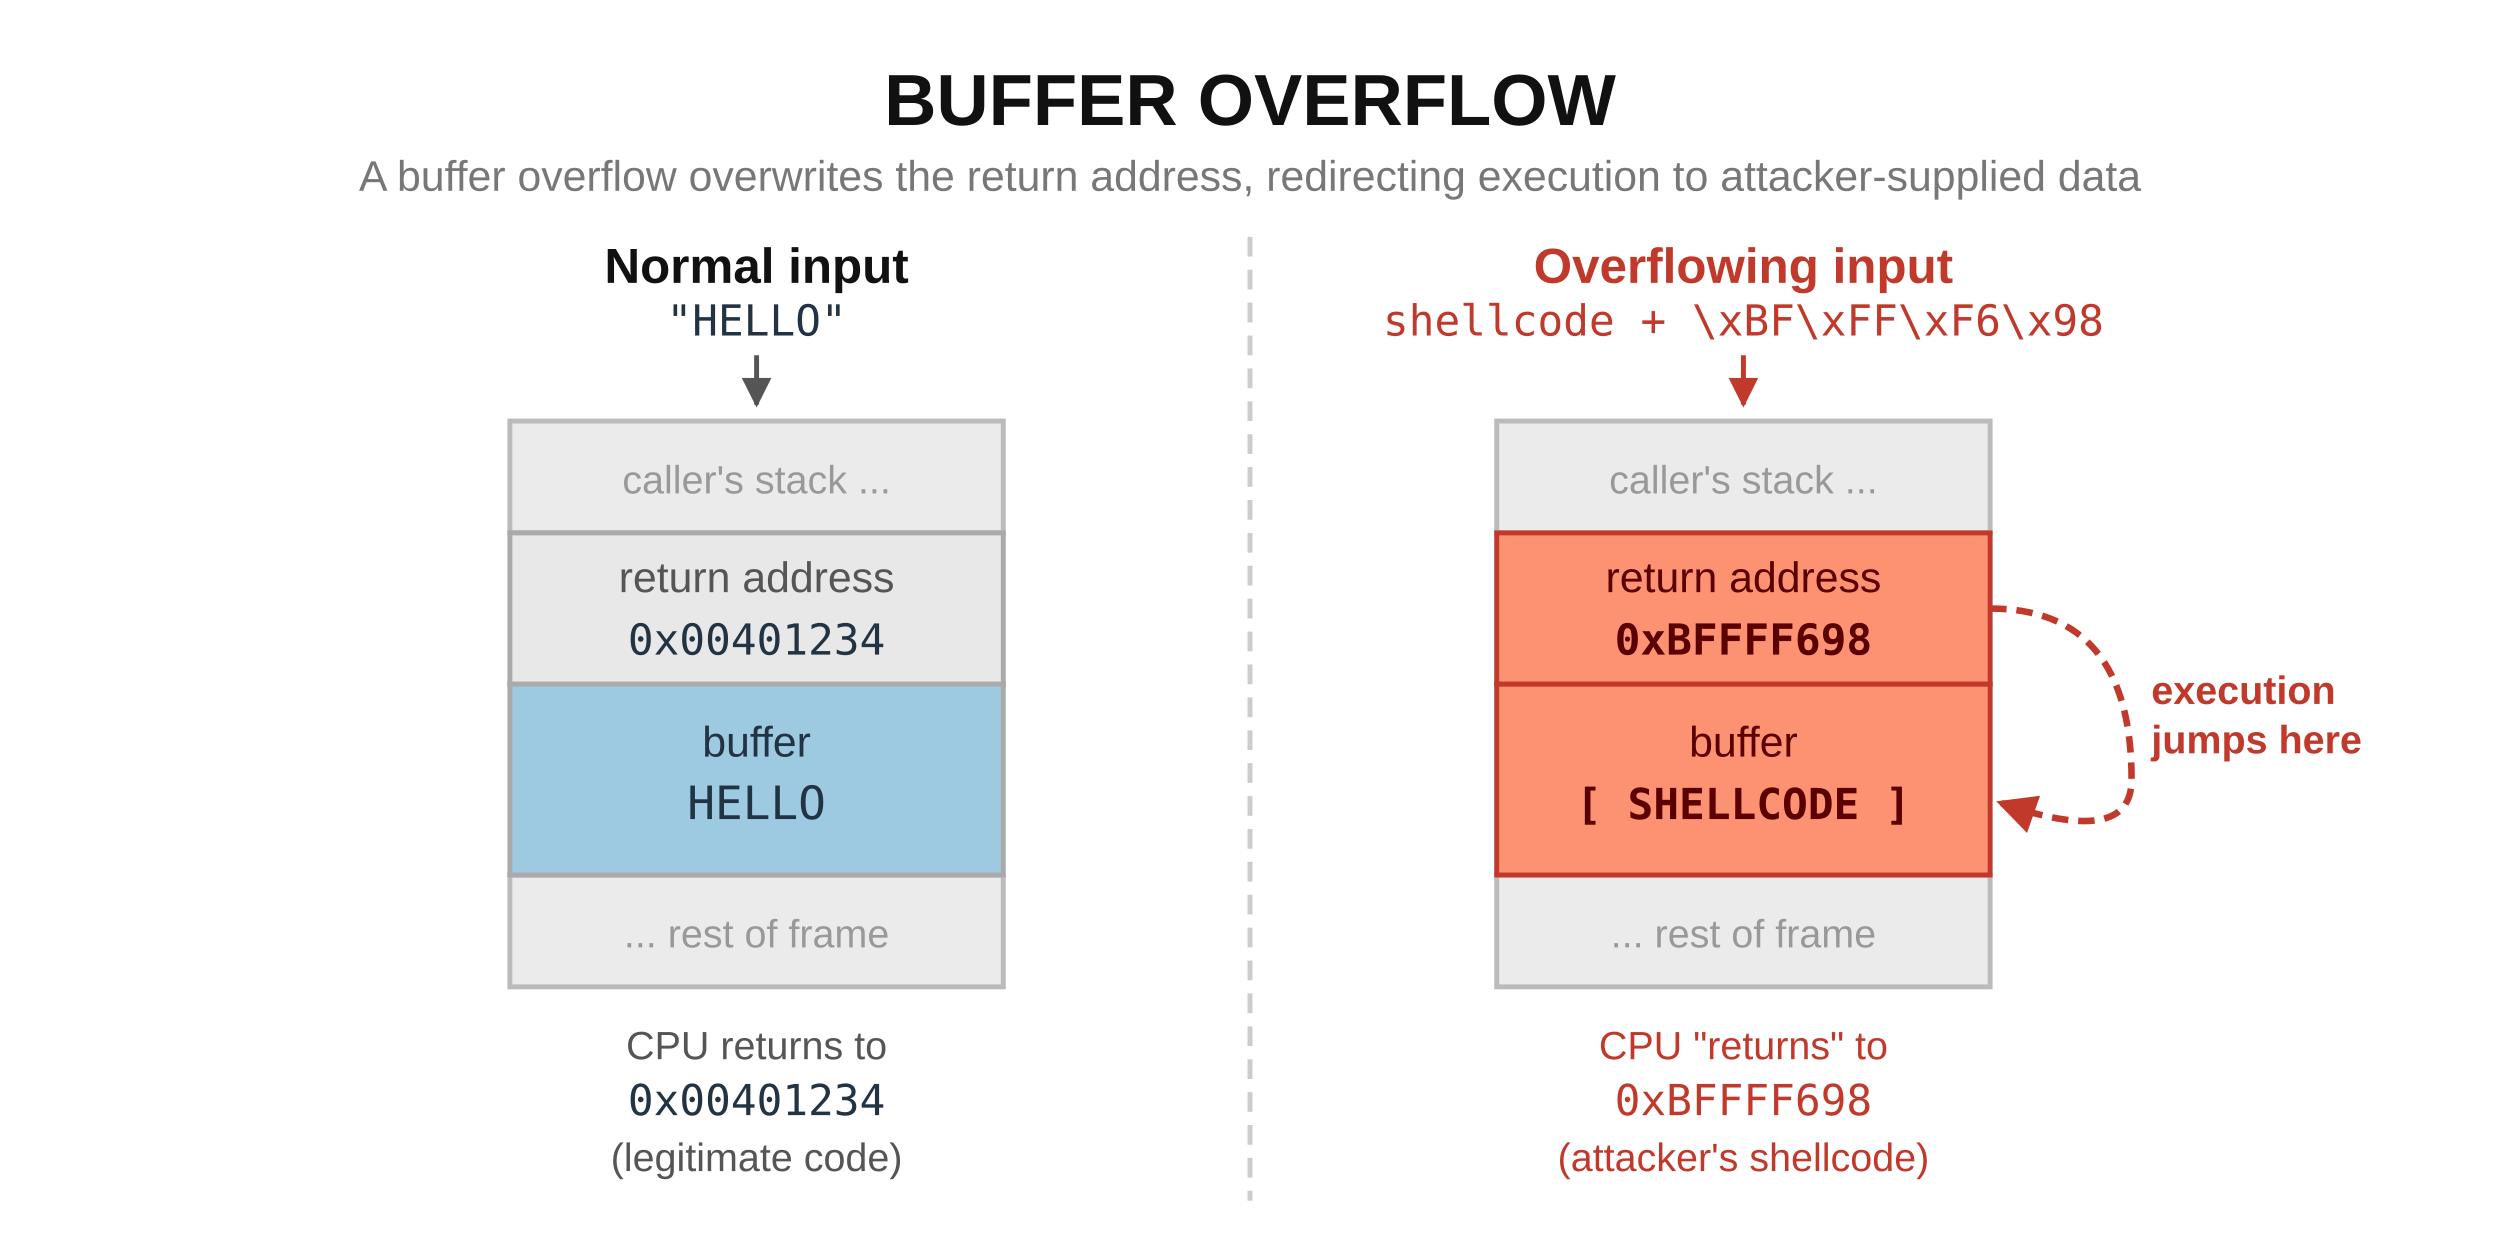
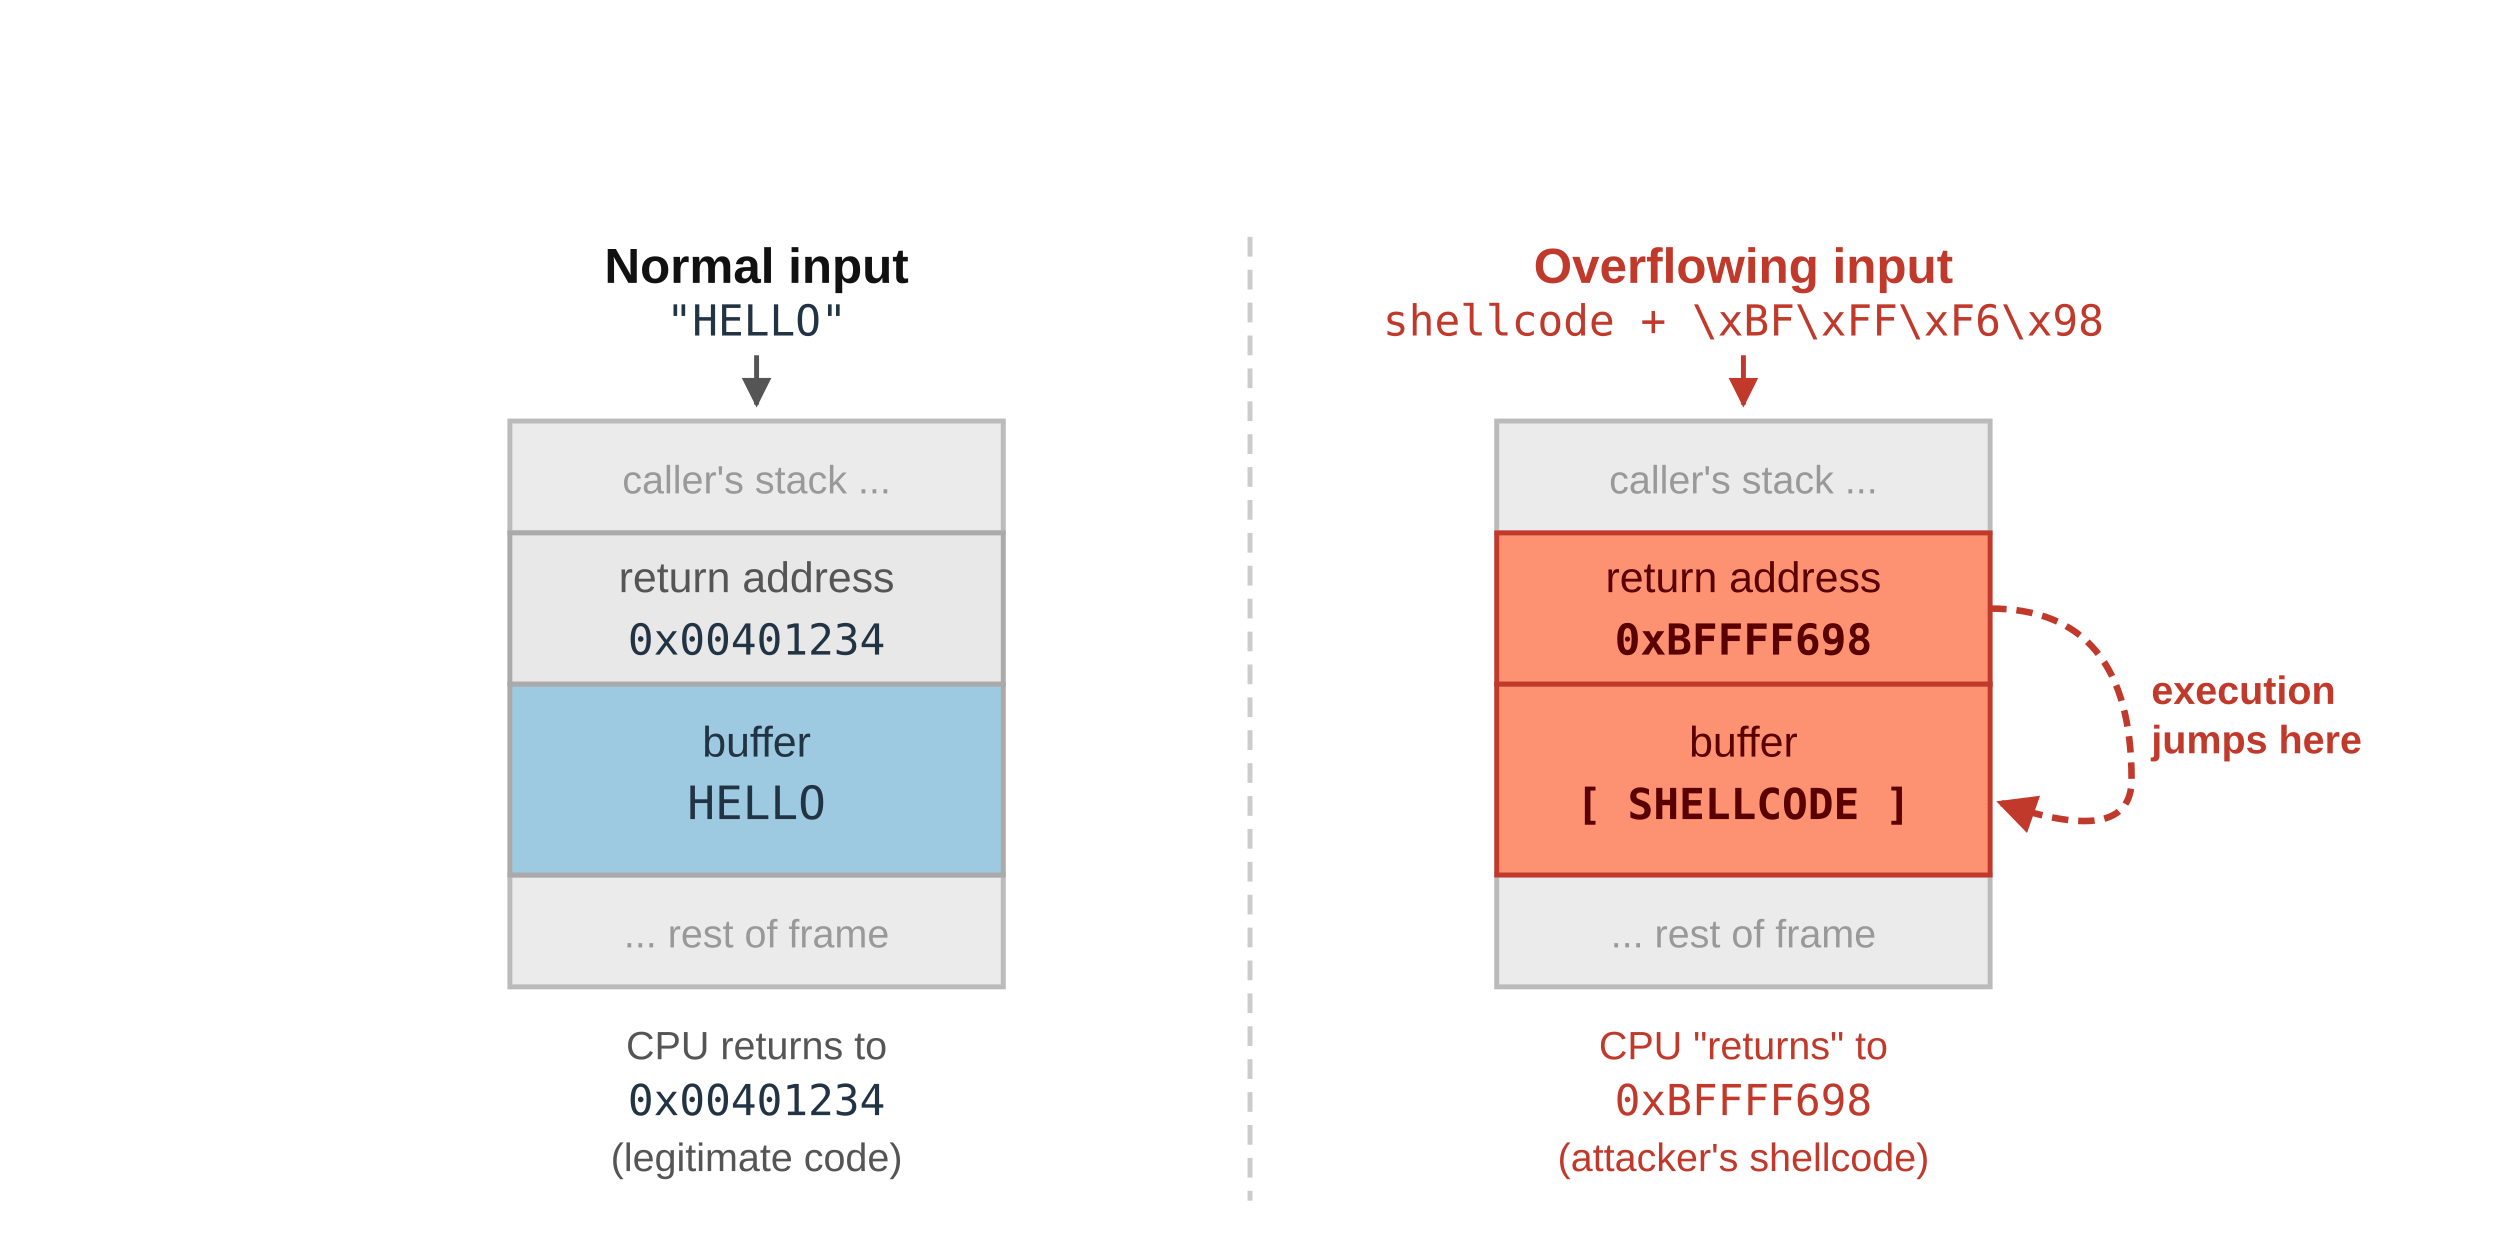
<svg xmlns="http://www.w3.org/2000/svg" viewBox="0 0 760 378" width="100%" height="100%" style="background-color:#f8f9fb; font-family: Arial, Helvetica, sans-serif;">
  <defs>
    <marker id="arrow" viewBox="0 0 10 10" refX="9" refY="5" markerWidth="6" markerHeight="6" orient="auto-start-reverse">
      <path d="M 0 0 L 10 5 L 0 10 z" fill="#555" />
    </marker>
    <marker id="red_arrow" viewBox="0 0 10 10" refX="9" refY="5" markerWidth="6" markerHeight="6" orient="auto-start-reverse">
      <path d="M 0 0 L 10 5 L 0 10 z" fill="#c0392b" />
    </marker>
  </defs>
-   <text x="380" y="38" font-size="22" font-weight="bold" text-anchor="middle" fill="#111">BUFFER OVERFLOW</text>
-   <text x="380" y="58" font-size="13" text-anchor="middle" fill="#777">A buffer overflow overwrites the return address, redirecting execution to attacker-supplied data</text>
  <line x1="380" y1="72" x2="380" y2="365" stroke="#ccc" stroke-width="1.5" stroke-dasharray="6,4" />
  <text x="230" y="86" font-size="15" font-weight="bold" text-anchor="middle" fill="#111">Normal input</text>
  <text x="230" y="102" font-size="13" font-family="monospace" text-anchor="middle" fill="#234">"HELLO"</text>
  <line x1="230" y1="108" x2="230" y2="123" stroke="#555" stroke-width="1.5" marker-end="url(#arrow)" />
  <rect x="155" y="128" width="150" height="34" fill="#ebebeb" stroke="#bbb" stroke-width="1.5" />
  <text x="230" y="150" font-size="12" text-anchor="middle" fill="#999">caller's stack ...</text>
  <rect x="155" y="266" width="150" height="34" fill="#ebebeb" stroke="#bbb" stroke-width="1.5" />
  <text x="230" y="288" font-size="12" text-anchor="middle" fill="#999">... rest of frame</text>
  <rect x="155" y="162" width="150" height="46" fill="#e8e8e8" stroke="#aaa" stroke-width="1.5" />
  <text x="230" y="180" font-size="13" text-anchor="middle" fill="#555">return address</text>
  <text x="230" y="199" font-size="13" font-family="monospace" text-anchor="middle" fill="#234">0x00401234</text>
  <rect x="155" y="208" width="150" height="58" fill="#9ecae1" stroke="#aaa" stroke-width="1.5" />
  <text x="230" y="230" font-size="13" text-anchor="middle" fill="#234">buffer</text>
  <text x="230" y="249" font-size="14" font-family="monospace" text-anchor="middle" fill="#234">HELLO</text>
  <text x="230" y="322" font-size="12" text-anchor="middle" fill="#555">CPU returns to</text>
  <text x="230" y="339" font-size="13" font-family="monospace" text-anchor="middle" fill="#234">0x00401234</text>
  <text x="230" y="356" font-size="12" text-anchor="middle" fill="#555">(legitimate code)</text>
  <text x="530" y="86" font-size="15" font-weight="bold" text-anchor="middle" fill="#c0392b">Overflowing input</text>
  <text x="530" y="102" font-size="13" font-family="monospace" text-anchor="middle" fill="#c0392b">shellcode + \xBF\xFF\xF6\x98</text>
  <line x1="530" y1="108" x2="530" y2="123" stroke="#c0392b" stroke-width="1.5" marker-end="url(#red_arrow)" />
  <rect x="455" y="128" width="150" height="34" fill="#ebebeb" stroke="#bbb" stroke-width="1.5" />
  <text x="530" y="150" font-size="12" text-anchor="middle" fill="#999">caller's stack ...</text>
  <rect x="455" y="266" width="150" height="34" fill="#ebebeb" stroke="#bbb" stroke-width="1.5" />
  <text x="530" y="288" font-size="12" text-anchor="middle" fill="#999">... rest of frame</text>
  <rect x="455" y="162" width="150" height="46" fill="#fc9272" stroke="#c0392b" stroke-width="1.5" />
  <text x="530" y="180" font-size="13" text-anchor="middle" fill="#5a0000">return address</text>
  <text x="530" y="199" font-size="13" font-family="monospace" font-weight="bold" text-anchor="middle" fill="#5a0000">0xBFFFF698</text>
  <rect x="455" y="208" width="150" height="58" fill="#fc9272" stroke="#c0392b" stroke-width="1.5" />
  <text x="530" y="230" font-size="13" text-anchor="middle" fill="#5a0000">buffer</text>
  <text x="530" y="249" font-size="13" font-family="monospace" font-weight="bold" text-anchor="middle" fill="#5a0000">[ SHELLCODE ]</text>
  <path d="M 605 185 Q 648 185 648 237 Q 648 258 608 244" fill="none" stroke="#c0392b" stroke-width="2" stroke-dasharray="5,3" marker-end="url(#red_arrow)" />
  <text x="654" y="214" font-size="12" font-weight="bold" fill="#c0392b">execution</text>
  <text x="654" y="229" font-size="12" font-weight="bold" fill="#c0392b">jumps here</text>
  <text x="530" y="322" font-size="12" text-anchor="middle" fill="#c0392b">CPU "returns" to</text>
  <text x="530" y="339" font-size="13" font-family="monospace" text-anchor="middle" fill="#c0392b">0xBFFFF698</text>
  <text x="530" y="356" font-size="12" text-anchor="middle" fill="#c0392b">(attacker's shellcode)</text>
</svg>
